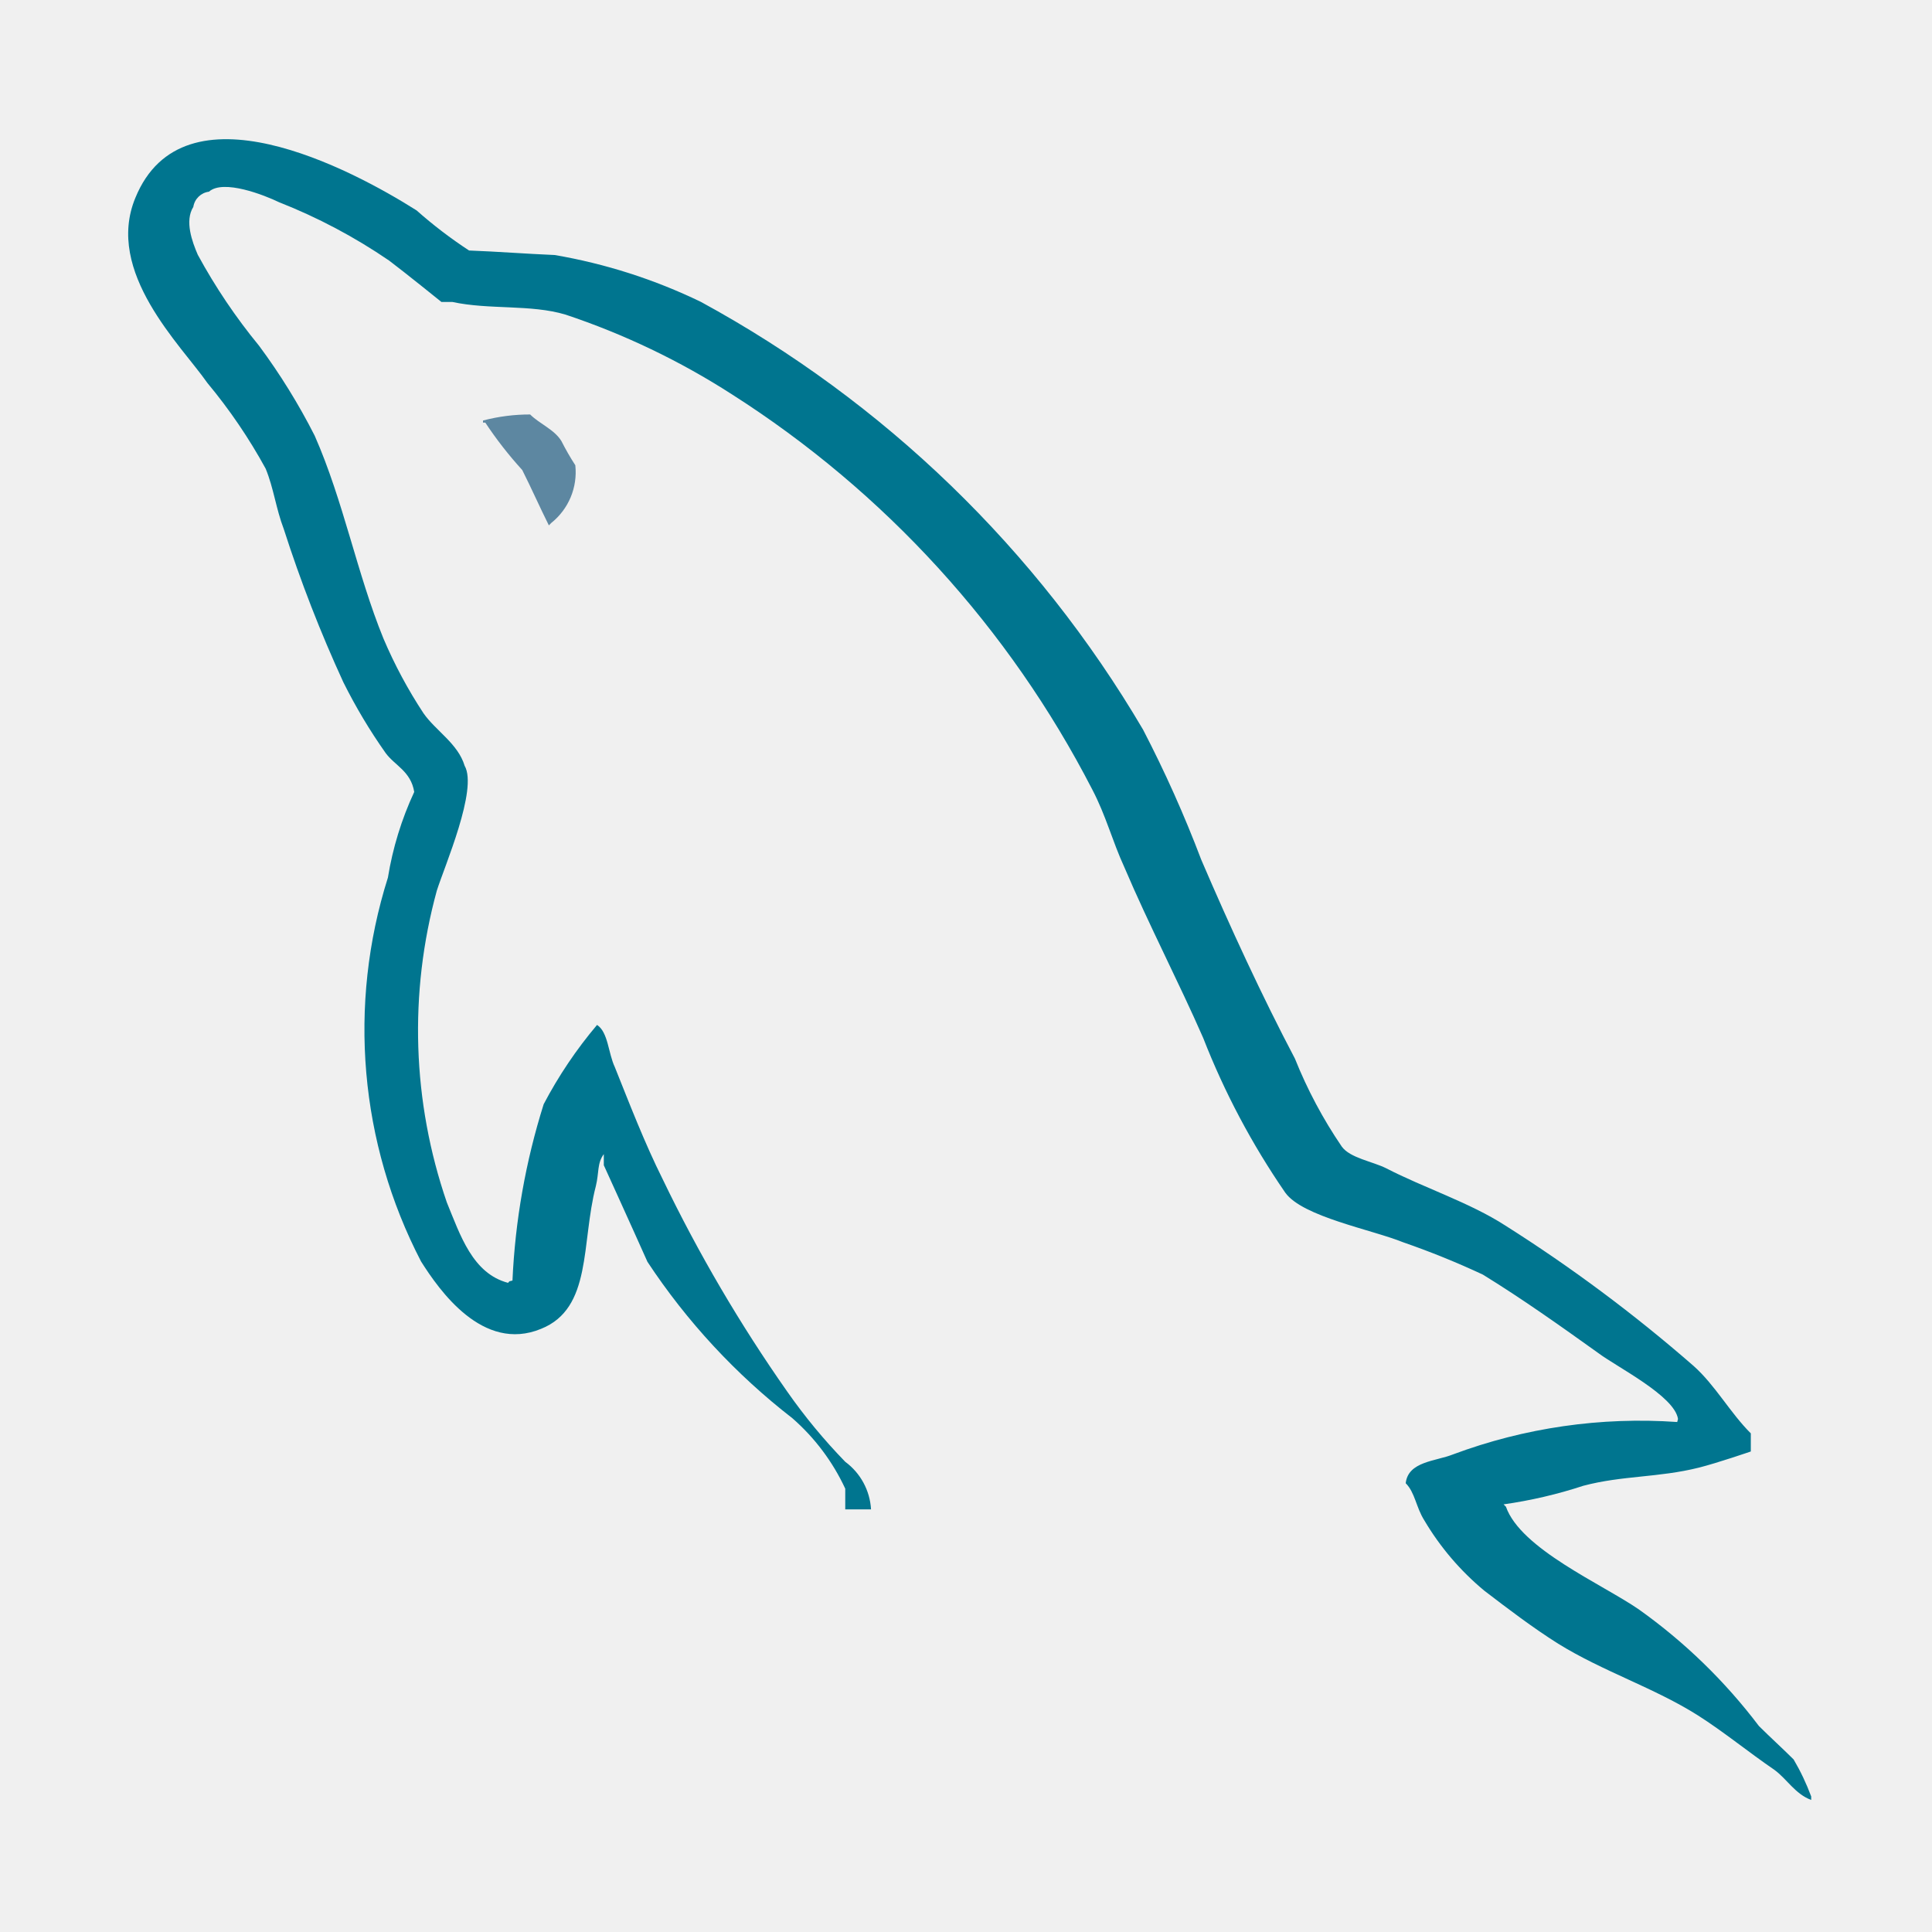
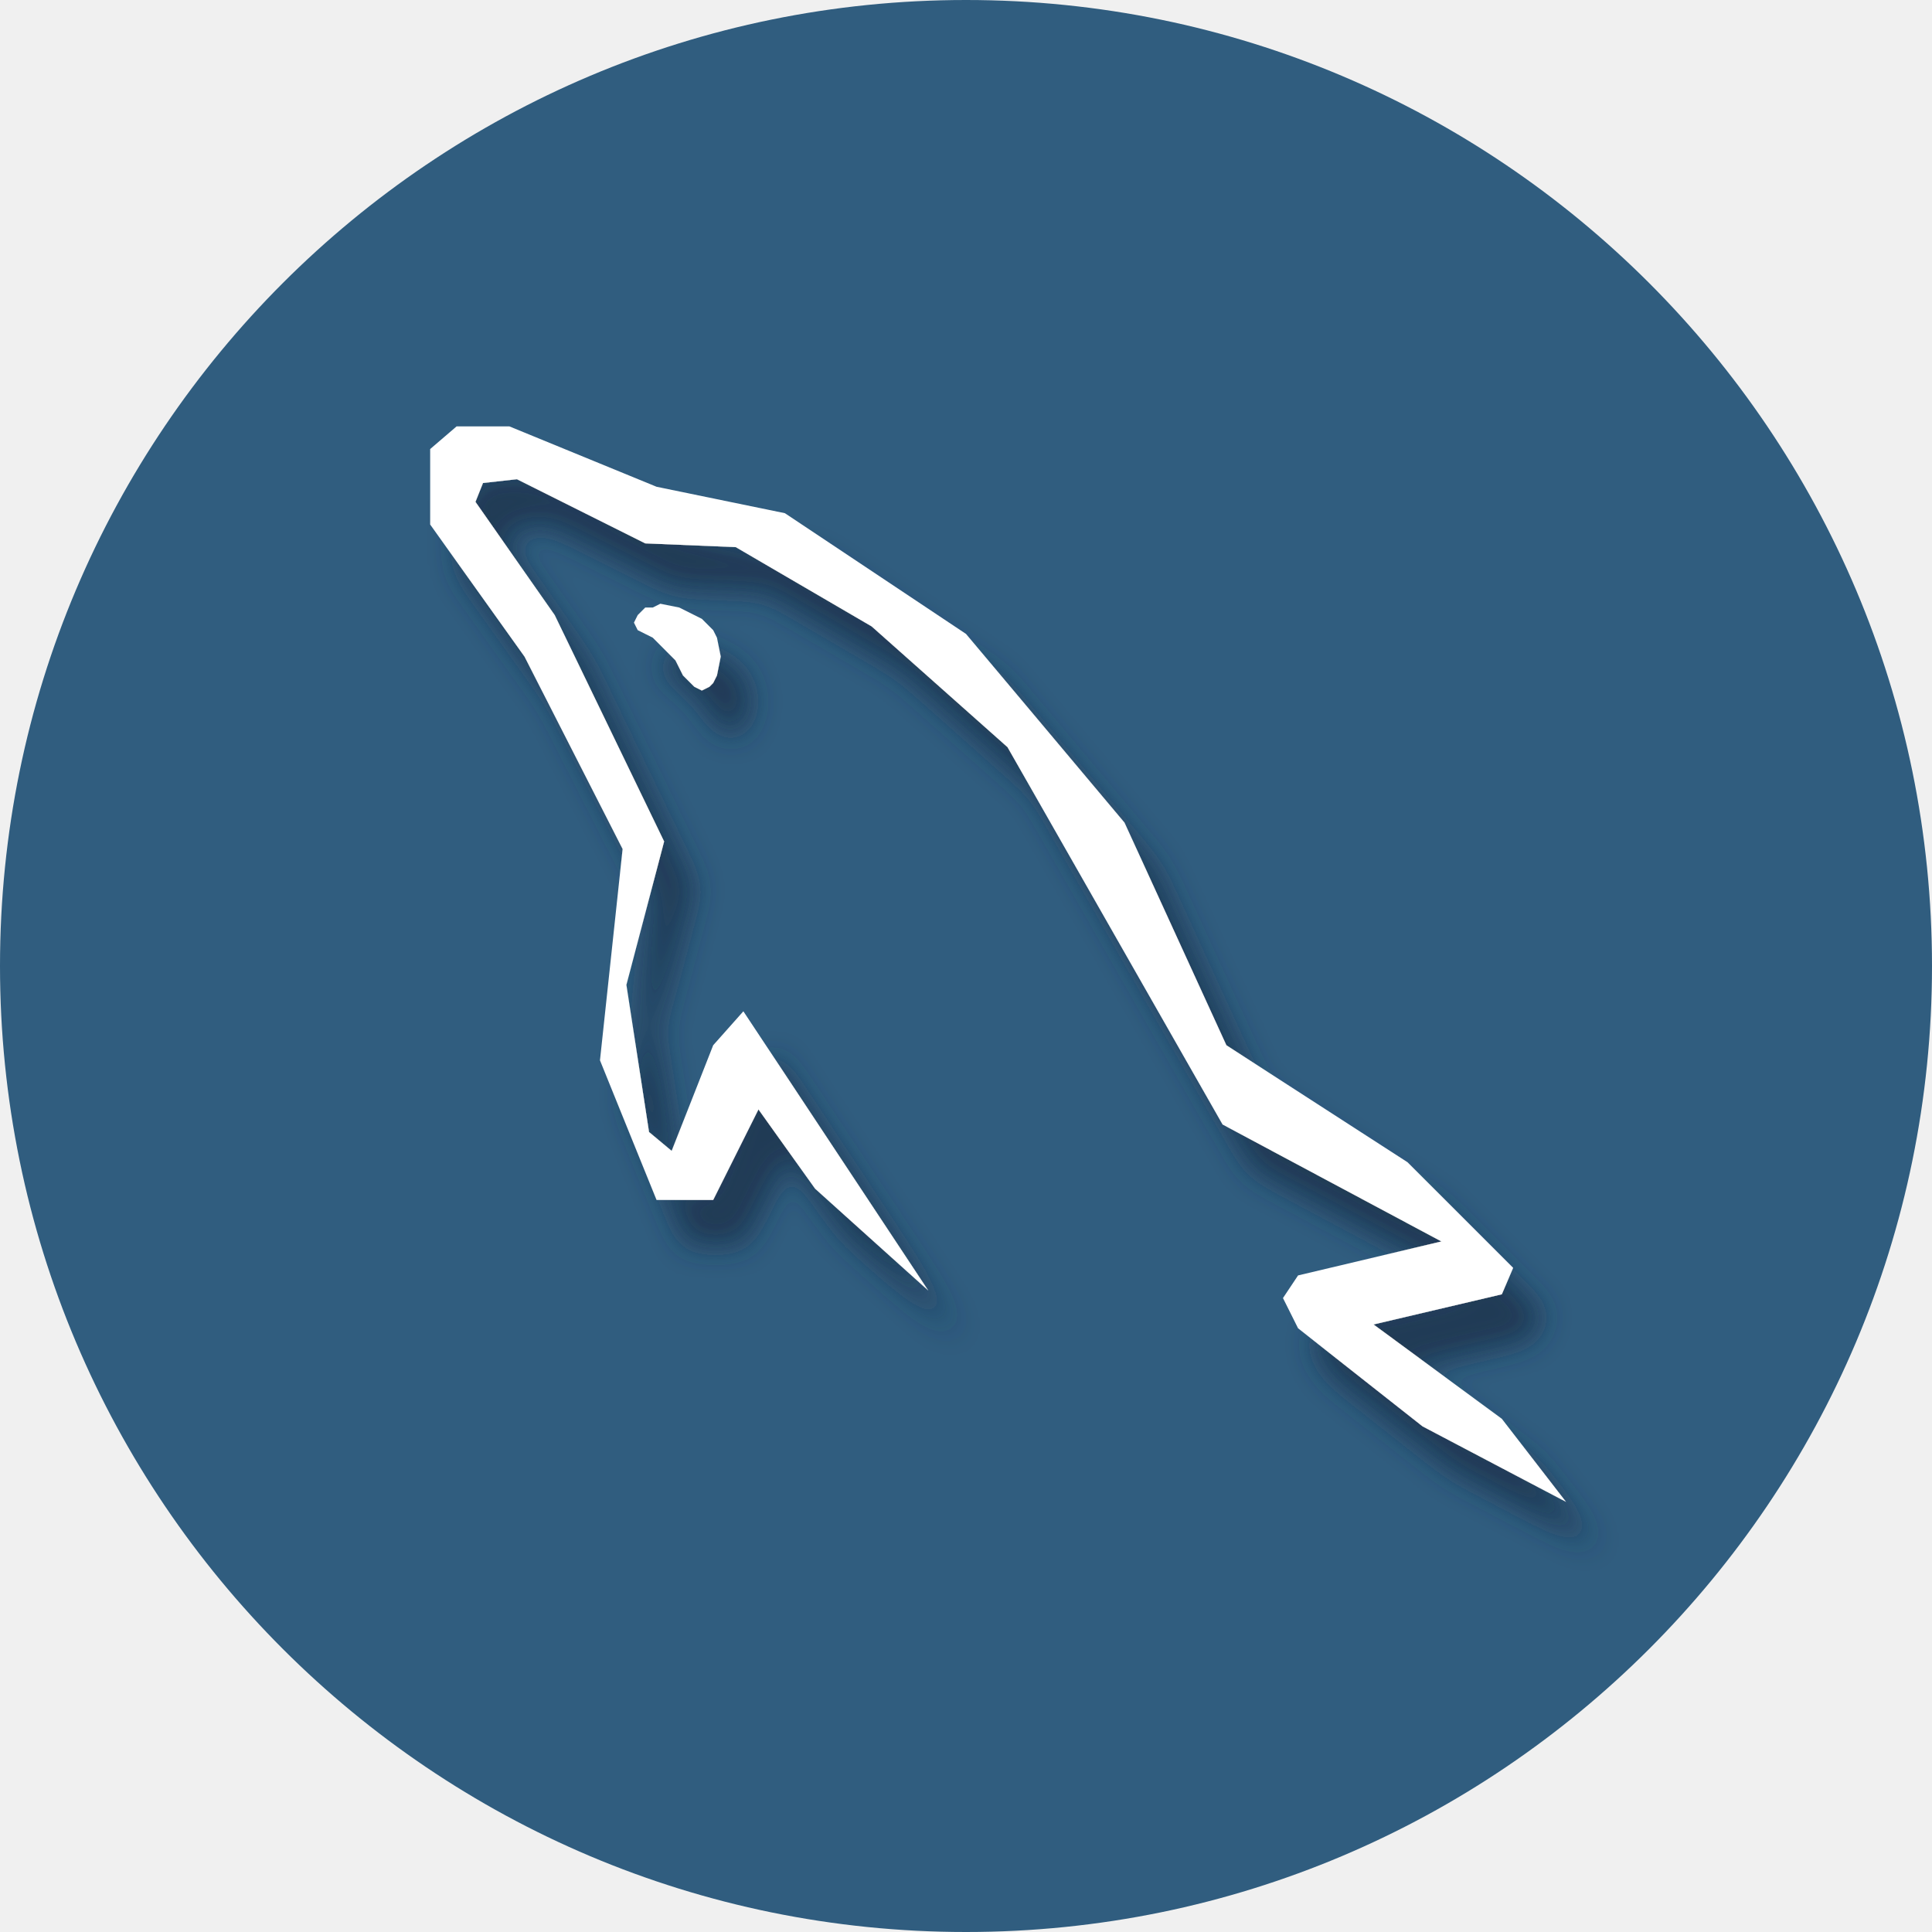
- <svg xmlns="http://www.w3.org/2000/svg" width="800px" height="800px" viewBox="0 0 32 32">
-   <path d="M8.785,6.865a3.055,3.055,0,0,0-.785.1V7h.038a6.461,6.461,0,0,0,.612.785c.154.306.288.611.441.917.019-.019.038-.039.038-.039a1.074,1.074,0,0,0,.4-.957,4.314,4.314,0,0,1-.23-.4c-.115-.191-.364-.287-.517-.44" style="fill:#5d87a1;fill-rule:evenodd" />
-   <path d="M27.78,23.553a8.849,8.849,0,0,0-3.712.536c-.287.115-.745.115-.785.478.154.153.172.4.307.613a4.467,4.467,0,0,0,.995,1.167c.4.306.8.611,1.225.879.745.461,1.588.728,2.314,1.187.422.268.842.612,1.264.9.21.153.343.4.611.5v-.058a3.844,3.844,0,0,0-.291-.613c-.191-.19-.383-.363-.575-.554a9.118,9.118,0,0,0-1.99-1.932c-.613-.422-1.953-1-2.2-1.7l-.039-.039a7.69,7.69,0,0,0,1.321-.308c.65-.172,1.243-.133,1.912-.3.307-.077.862-.268.862-.268v-.3c-.342-.34-.587-.795-.947-1.116a25.338,25.338,0,0,0-3.122-2.328c-.587-.379-1.344-.623-1.969-.946-.226-.114-.6-.17-.737-.36a7.594,7.594,0,0,1-.776-1.457c-.548-1.04-1.079-2.193-1.551-3.293a20.236,20.236,0,0,0-.965-2.157A19.078,19.078,0,0,0,11.609,5a9.07,9.07,0,0,0-2.421-.776c-.474-.02-.946-.057-1.419-.075A7.55,7.55,0,0,1,6.9,3.485C5.818,2.8,3.038,1.328,2.242,3.277,1.732,4.508,3,5.718,3.435,6.343A8.866,8.866,0,0,1,4.4,7.762c.133.322.171.663.3,1A22.556,22.556,0,0,0,5.687,11.3a8.946,8.946,0,0,0,.7,1.172c.153.209.417.3.474.645a5.421,5.421,0,0,0-.436,1.419,8.336,8.336,0,0,0,.549,6.358c.3.473,1.022,1.514,1.987,1.116.851-.34.662-1.419.908-2.364.056-.229.019-.379.132-.53V19.3s.483,1.061.723,1.6a10.813,10.813,0,0,0,2.4,2.59A3.514,3.514,0,0,1,14,24.657V25h.427A1.054,1.054,0,0,0,14,24.212a9.4,9.4,0,0,1-.959-1.16,24.992,24.992,0,0,1-2.064-3.519c-.3-.6-.553-1.258-.793-1.857-.11-.231-.11-.58-.295-.7a7.266,7.266,0,0,0-.884,1.313,11.419,11.419,0,0,0-.517,2.921c-.073.02-.037,0-.073.038-.589-.155-.792-.792-1.014-1.332a8.756,8.756,0,0,1-.166-5.164c.128-.405.683-1.681.461-2.068-.111-.369-.48-.58-.682-.871a7.767,7.767,0,0,1-.663-1.237C5.912,9.5,5.69,8.3,5.212,7.216a10.4,10.4,0,0,0-.921-1.489A9.586,9.586,0,0,1,3.276,4.22c-.092-.213-.221-.561-.074-.793a.3.3,0,0,1,.259-.252c.238-.212.921.058,1.16.174a9.2,9.2,0,0,1,1.824.967c.258.194.866.685.866.685h.18c.612.133,1.3.037,1.876.21a12.247,12.247,0,0,1,2.755,1.32,16.981,16.981,0,0,1,5.969,6.545c.23.439.327.842.537,1.3.4.94.9,1.9,1.3,2.814a12.578,12.578,0,0,0,1.36,2.564c.286.4,1.435.612,1.952.822a13.7,13.7,0,0,1,1.32.535c.651.4,1.3.861,1.913,1.3.305.23,1.262.708,1.32,1.091" style="fill:#00758f;fill-rule:evenodd" />
+ <svg xmlns="http://www.w3.org/2000/svg" viewBox="0 0 512 512" width="512" height="512">
+   <defs>
+     <filter id="shadow" x="-10%" y="-10%" width="120%" height="120%">
+       <feDropShadow dx="8" dy="12" stdDeviation="4" flood-color="#14314c" flood-opacity="0.8" />
+     </filter>
+   </defs>
+   <rect width="512" height="512" rx="256" fill="#305d7f" />
+   <path d="M 171,161 L 169,163 L 168,165 L 169,167 L 173,169 L 179,175 L 181,179 L 184,182 L 186,183 L 188,182 L 189,181 L 190,179 L 191,174 L 190,169 L 189,167 L 186,164 L 180,161 L 175,160 L 173,161 Z M 114,119 L 114,139 L 139,174 L 165,225 L 159,281 L 174,318 L 189,318 L 201,294 L 216,315 L 246,342 L 197,268 L 189,277 L 178,305 L 172,300 L 166,261 L 176,223 L 147,163 L 126,133 L 128,128 L 137,127 L 171,144 L 195,145 L 231,166 L 267,198 L 324,298 L 382,329 L 344,338 L 340,344 L 344,352 L 377,378 L 415,398 L 398,376 L 364,351 L 398,343 L 401,336 L 373,308 L 325,277 L 298,218 L 256,168 L 208,136 L 174,129 L 135,113 L 121,113 Z" fill="#ffffff" filter="url(#shadow)" />
</svg>
